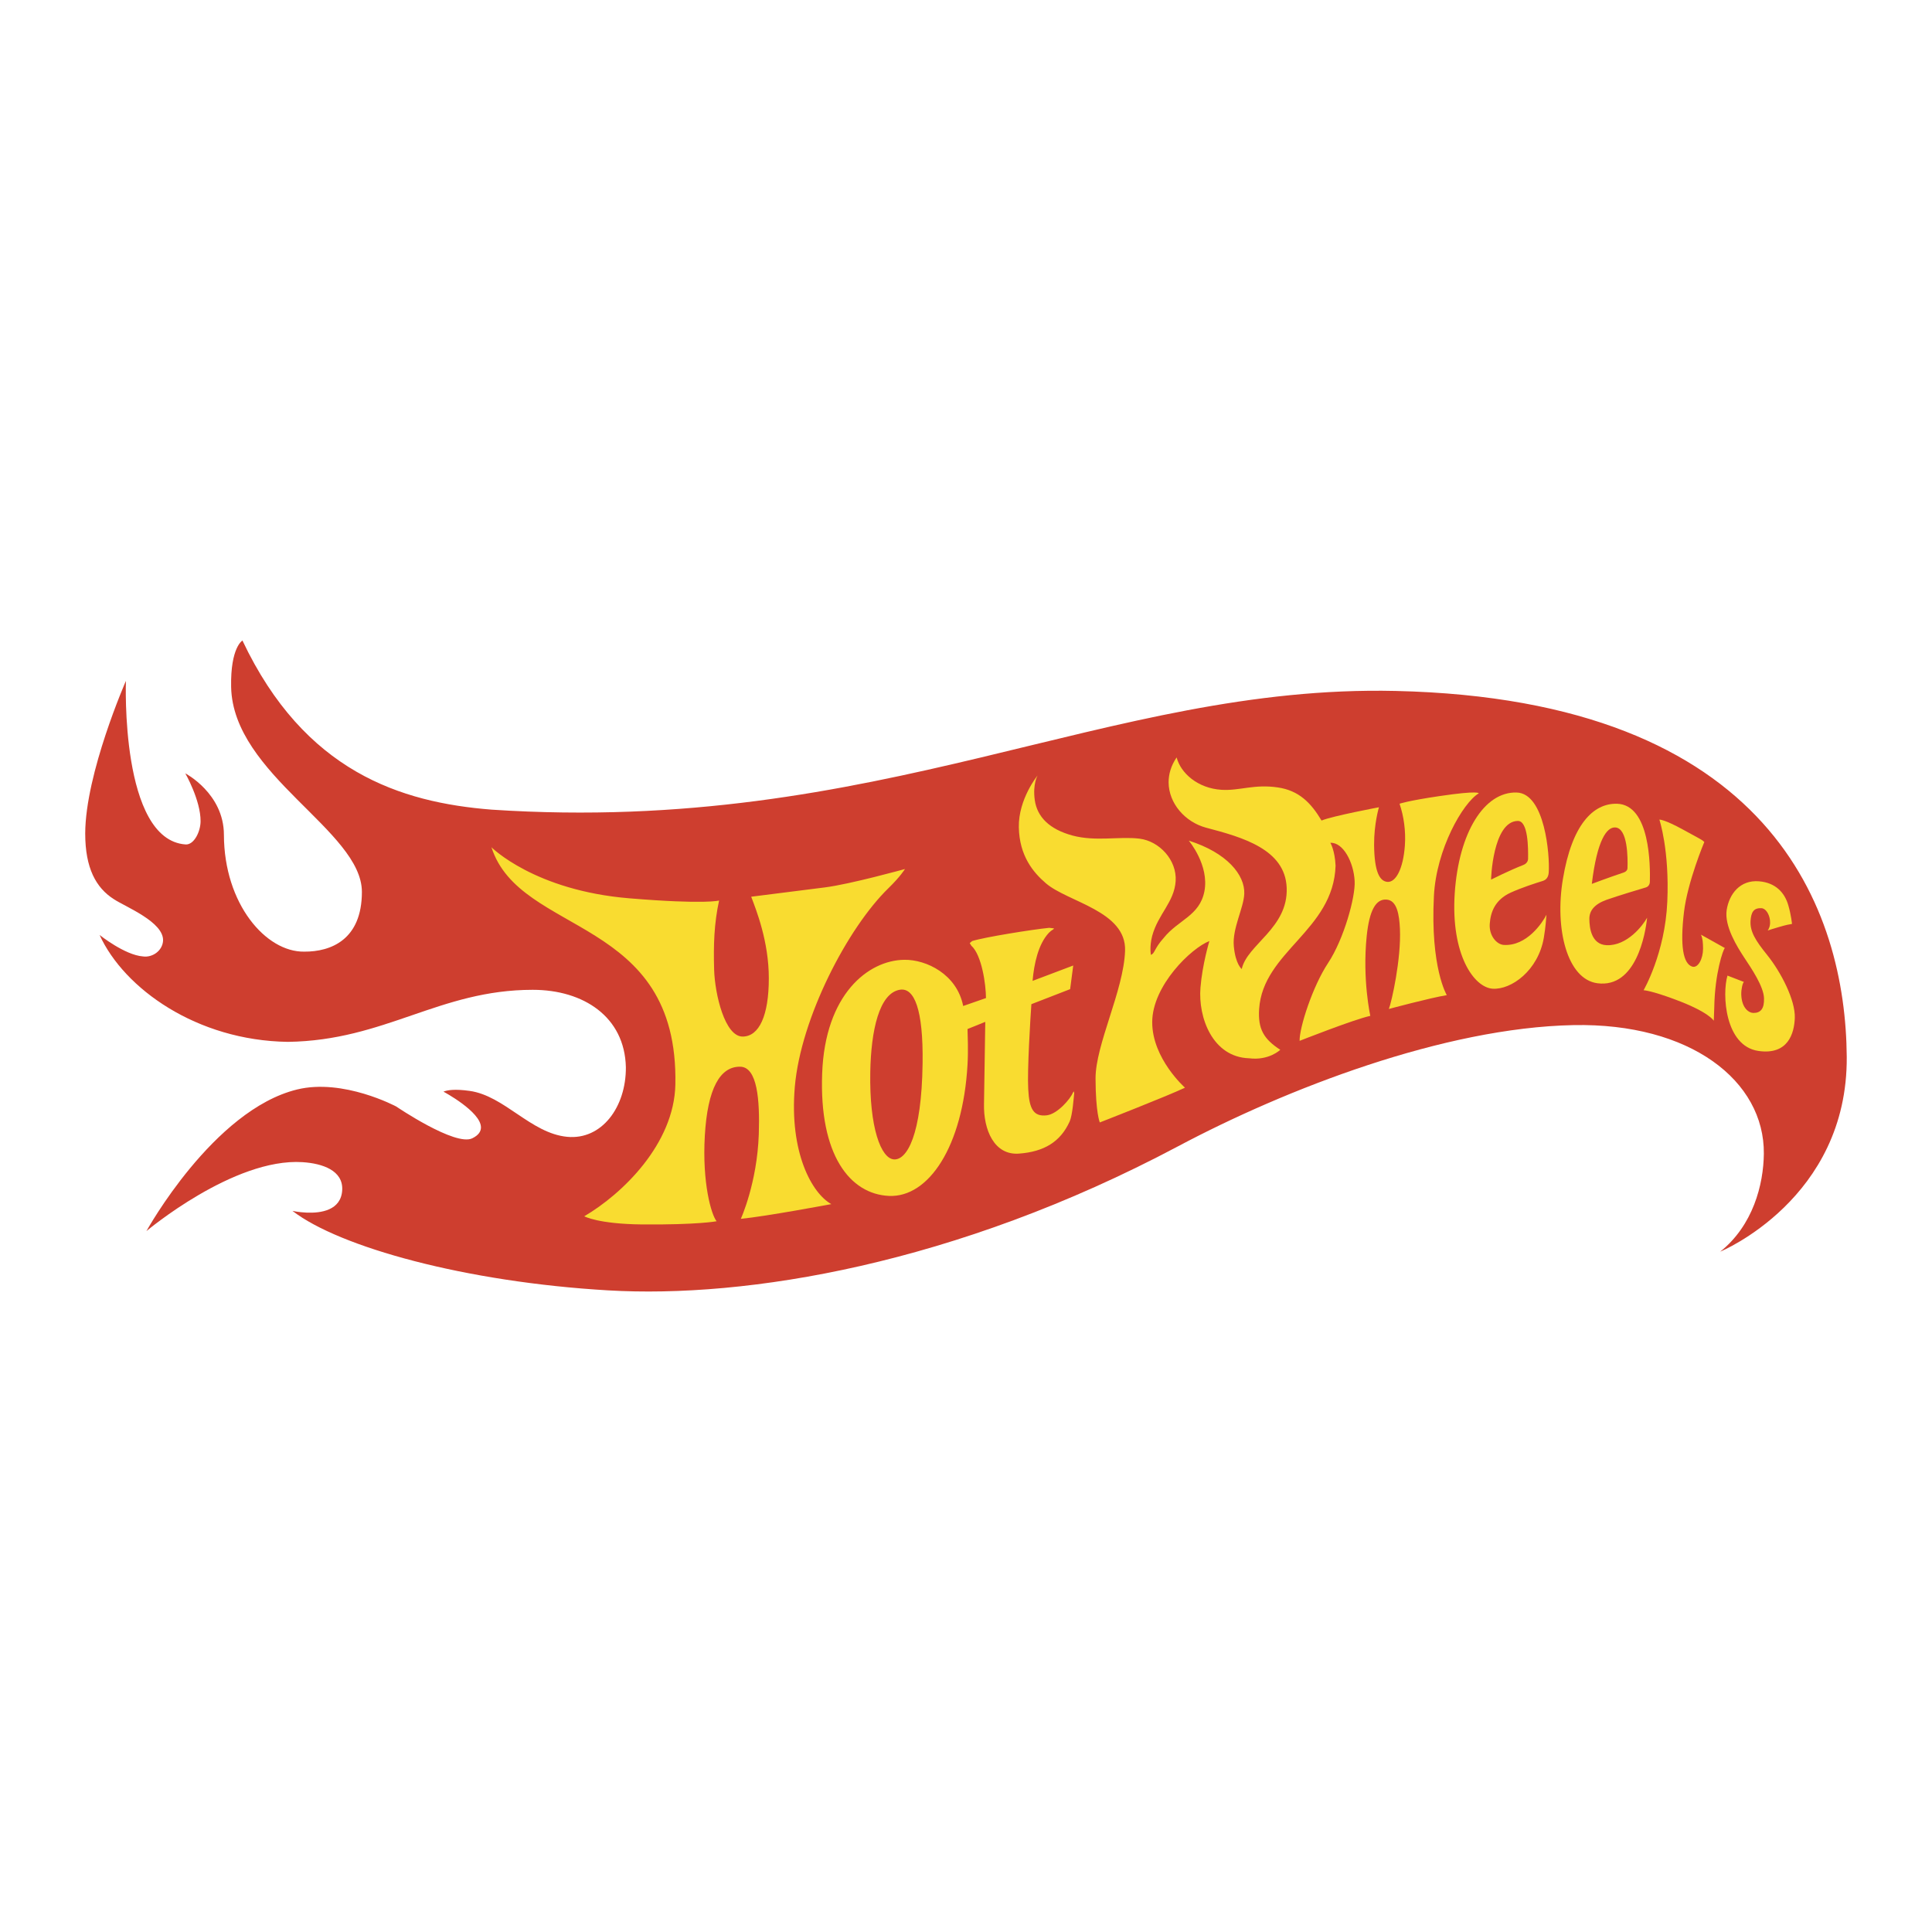
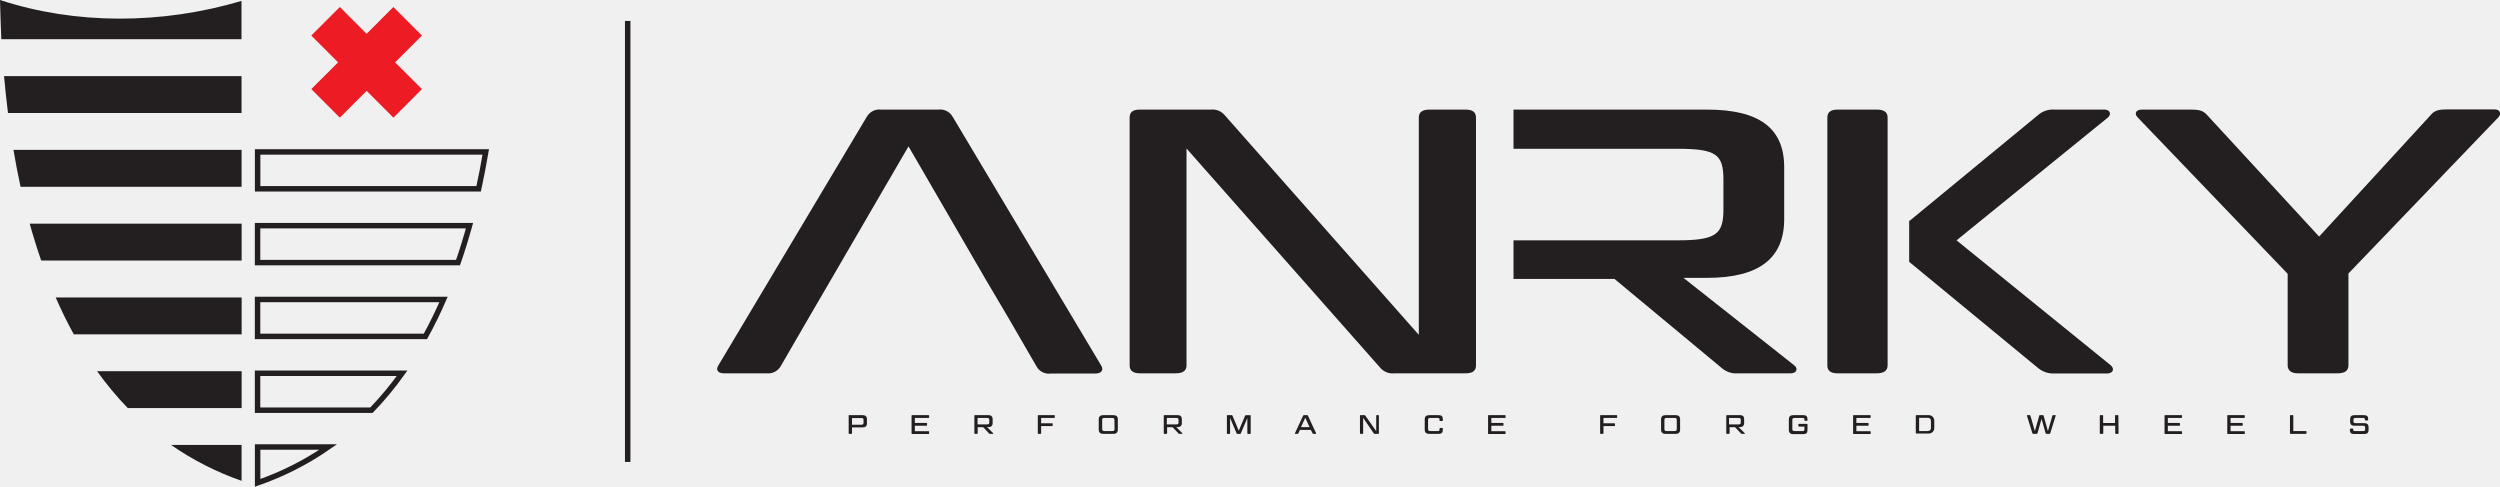
- <svg xmlns="http://www.w3.org/2000/svg" width="2500" height="2500" viewBox="0 0 192.756 192.756">
-   <g fill-rule="evenodd" clip-rule="evenodd">
-     <path fill="#fff" d="M0 0h192.756v192.756H0V0z" />
-     <path d="M139.252 68.936c-28.85-.659-51.38 14.397-90.194 11.843-9.083-.715-18.678-3.787-24.87-16.876 0 0-1.205.687-1.128 4.637.182 8.782 13.046 14.343 13.046 20.448 0 4.758-3.083 5.974-5.753 5.957-3.813.061-7.996-4.748-8.013-11.655-.004-4.133-3.852-6.132-3.852-6.132s1.534 2.676 1.523 4.775c0 1.026-.649 2.374-1.496 2.318-6.534-.461-5.952-16.32-5.952-16.32s-4.044 9.215-4.061 15.227c0 3.445 1.067 5.413 2.852 6.55 1.139.759 5.035 2.287 4.913 4.171-.076 1-1.076 1.676-2 1.544-1.819-.131-4.331-2.142-4.331-2.142 2.45 5.363 9.694 10.533 18.778 10.666 9.73-.133 15.111-5.193 24.437-5.193 5.061 0 9.176 2.687 9.292 7.722.028 3.978-2.407 7.274-5.853 6.945-3.632-.346-6.254-4.1-9.743-4.583-1.489-.209-2.23-.078-2.604.076 0 0 3.742 1.996 3.742 3.567 0 .406-.241.78-.857 1.083-1.687.851-7.594-3.166-7.594-3.166s-5.281-2.83-9.897-1.699c-8.37 2.046-15.029 14.129-15.029 14.129s8.698-7.32 15.568-6.879c1.994.126 4.065.824 3.967 2.78-.11 2.037-2.133 2.317-3.561 2.253-.791-.033-1.402-.17-1.402-.17 4.693 3.619 17.267 7.1 31.504 7.929 13.754.808 34.587-2.555 56.81-14.353 10.854-5.771 26.58-11.854 39.479-12.113 11.672-.234 19.078 5.557 19.006 12.837-.033 3.083-1.082 7.156-4.352 9.766 0 0 12.732-5.242 12.623-19.448-.113-14.475-7.346-35.632-44.998-36.494z" fill="#ce3e2f" />
-     <path d="M49.032 84.531s4.296 4.319 13.776 5.095c7.578.626 8.935.22 8.935.22-.5 2.318-.565 4.424-.494 6.902.076 2.472 1.076 6.691 2.856 6.67 1.633-.016 2.6-2.087 2.6-5.813 0-3.693-1.258-6.814-1.758-8.139 0 0 4.857-.62 7.346-.929s7.995-1.835 7.995-1.835-.45.748-1.648 1.912c-4.072 3.957-8.748 12.948-9.341 19.817-.561 6.561 1.713 10.638 3.644 11.704 0 0-6.513 1.225-9.03 1.468 0 0 1.628-3.557 1.793-8.463.109-3.402-.143-6.693-1.863-6.715-1.995-.022-3.248 2.147-3.523 6.885-.274 4.732.654 7.902 1.176 8.534 0 0-1.824.363-7.429.319-4.402-.045-5.776-.814-5.776-.814 3.787-2.22 8.968-7.209 9.09-13.144.34-16.887-15.482-14.755-18.349-23.674zM103.518 77.372s-1.92 2.346-1.869 5.165c.055 2.831 1.412 4.483 2.693 5.583 2.201 1.896 8.049 2.763 7.906 6.748-.143 3.985-2.951 9.331-2.945 12.737.01 3.413.424 4.381.424 4.381s6.67-2.6 8.5-3.468c0 0-3.275-2.896-3.27-6.534 0-3.642 3.891-7.396 5.703-8.094 0 0-.701 2.309-.889 4.644-.248 2.989 1.213 6.935 4.846 7.05 1.99.253 3.117-.846 3.117-.846-1.65-1.071-2.236-2.061-2.111-4.061.379-5.765 7.418-7.826 7.627-14.305-.07-1.555-.521-2.285-.521-2.285 1.279-.067 2.326 1.939 2.424 3.807.094 1.583-1.076 5.809-2.645 8.178-1.564 2.362-2.877 6.478-2.846 7.774 0 0 5.393-2.131 7.055-2.494 0 0-.807-3.61-.361-7.957.264-2.578.918-3.721 1.973-3.643 1.055.065 1.275 1.516 1.342 2.907.137 3.017-.83 7.313-1.105 8.006 0 0 4.088-1.1 5.781-1.38 0 0-1.654-2.725-1.285-9.891.234-4.67 2.885-9.292 4.473-10.242 0 0 .082-.319-3.914.274-3.201.472-3.988.763-3.988.763.418 1.22.637 2.71.531 4.176-.168 2.336-.906 3.671-1.73 3.622-.812-.061-1.312-1.055-1.34-3.681-.016-2.117.484-3.765.484-3.765s-4.654.874-5.727 1.324c-1.066-1.785-2.266-2.994-4.357-3.302-2.375-.352-3.818.346-5.617.237-2.385-.148-4.082-1.671-4.484-3.232-.561.819-.801 1.661-.801 2.485.01 2.089 1.631 3.962 3.746 4.528 3.59.945 7.893 2.137 8.035 6 .154 4.023-3.951 5.644-4.484 8.1 0 0-.627-.472-.791-2.28-.166-1.763.988-3.813 1.043-5.226.078-1.885-1.73-4.104-5.533-5.302 0 0 2.061 2.435 1.555 5.061-.488 2.457-2.609 2.83-4.064 4.649-.967 1.083-.854 1.511-1.27 1.687 0 0-.166-.775.125-1.897.594-2.187 2.199-3.357 2.342-5.468.131-2.104-1.627-3.983-3.604-4.231-1.986-.247-4.377.309-6.689-.312-2.303-.626-3.527-1.853-3.764-3.545-.221-1.606.279-2.445.279-2.445z" fill="#f9dc30" />
-     <path d="M150.715 89.059c1.088-.494 2.467-.939 3.213-1.17.33-.104.561-.363.59-.858.115-1.681-.375-7.89-3.205-7.961-3.225-.093-5.773 3.978-6.176 10.072-.395 6.089 1.906 9.369 3.781 9.502 1.873.12 4.545-1.819 5.109-5.078.182-1.032.264-2.302.264-2.302-.389.781-1.967 3.159-4.27 3.011-.697-.05-1.467-.917-1.389-2.094.083-1.17.511-2.396 2.083-3.122zm1.273-2.763c-1.41.548-3.219 1.461-3.219 1.461-.021.072.148-5.802 2.654-5.852 1.051-.028 1.051 2.752 1.033 3.787-.011.356-.313.548-.468.604zM164.332 91.559c-.418.77-1.996 2.831-4.045 2.743-1.533-.072-1.705-1.758-1.715-2.589-.021-.83.479-1.494 1.715-1.939 1.209-.424 3.391-1.078 3.928-1.237.314-.098.393-.401.393-.561.037-1.522.053-7.704-3.293-7.787-2.357-.048-4.484 2.067-5.385 7.518-.83 4.968.422 9.991 3.445 10.392 3.869.51 4.803-4.979 4.957-6.54zm-3.187-9.006c1.264.056 1.264 3.056 1.23 4.056-.006.198-.137.374-.455.467-1.242.411-3.105 1.109-3.105 1.109.537-4.428 1.505-5.665 2.33-5.632zM107.033 109.035c-.236.593-1.527 2.115-2.6 2.241-1.301.148-1.746-.604-1.846-2.61-.109-1.856.215-7.089.314-8.479l3.867-1.5.309-2.358-4.057 1.534c.148-1.709.566-3.665 1.627-4.798.318-.324.506-.33.506-.439l-.473-.056c-1.682.165-6.463.93-7.688 1.319l-.242.204.159.257c1.046.935 1.457 3.876 1.462 5.227l-2.275.791c-.626-3.176-3.681-4.638-5.87-4.609-3.631.043-7.913 3.473-8.198 11.336-.309 8.149 2.78 12.045 6.666 12.221 3.945.177 7.369-4.901 7.836-13.1.083-1.489.016-2.759 0-3.55l1.771-.715c-.018 1.467-.094 6.006-.127 8.192-.057 2.578 1.016 5.144 3.5 4.952 2.479-.187 4.127-1.165 5.051-3.215.279-.637.4-2.356.449-2.819l-.039-.181-.102.155zm-14.986-2.94c-.093 7.178-1.571 9.66-2.856 9.578-1.292-.083-2.463-3.148-2.363-8.71.072-4.105.874-7.908 2.983-8.222 1.391-.197 2.314 1.914 2.236 7.354zM174.652 91.868c.061-.787.258-1.292 1.072-1.258.438.006.791.582.867 1.193.043.368-.018.747-.227 1.033 0 0 .697-.23 1.121-.346.799-.232.996-.259 1.303-.309 0 0-.072-.83-.363-1.841-.363-1.291-1.285-2.28-2.934-2.413-1.869-.152-2.969 1.248-3.221 2.869-.24 1.626 1.057 3.676 1.742 4.726.758 1.137 1.951 2.907 1.984 4.077.033 1.023-.324 1.467-1.055 1.463-.445 0-1.172-.468-1.215-1.846-.012-.507.133-1.15.264-1.248l-1.639-.633c-.549 1.842-.273 7.028 3.084 7.518 2.967.429 3.578-1.764 3.633-3.291.064-1.78-1.379-4.572-2.764-6.292-1.163-1.441-1.718-2.337-1.652-3.402z" fill="#f9dc30" />
-     <path d="M172.092 94.587l-2.385-1.335c.18.396.201.841.207 1.4 0 1.001-.5 1.967-1.082 1.787-.912-.297-1.215-2.072-.824-5.417.361-3.056 2.033-7.018 2.033-7.018-.297-.27-.154-.139-2.1-1.221-1.928-1.06-2.385-1.011-2.385-1.011s1.018 3.023.791 8.183c-.219 5.161-2.367 8.841-2.367 8.841s.703.007 3.203.945c3.34 1.242 3.803 2.101 3.803 2.101l.049-1.396c.057-3.32.891-5.77 1.057-5.859z" fill="#f9dc30" />
+ <svg xmlns="http://www.w3.org/2000/svg" viewBox="0 0 457.07 88.99">
+   <defs>
+     <style>.cls-1{fill:#ed1c24;}.cls-1,.cls-2{fill-rule:evenodd;}.cls-2,.cls-4,.cls-5{fill:#231f20;}.cls-3{fill:none;}.cls-3,.cls-5{stroke:#231f20;stroke-miterlimit:10;}</style>
+   </defs>
+   <g id="Layer_2" data-name="Layer 2">
+     <g id="Layer_1-2" data-name="Layer 1">
+       <polygon class="cls-1" points="62.13 1.28 56.91 6.5 61.81 11.4 56.91 16.29 62.13 21.51 67.03 16.61 71.92 21.51 77.14 16.29 72.24 11.4 77.14 6.5 71.92 1.28 67.03 6.18 62.13 1.28" />
+       <path class="cls-2" d="M13.49,61.12H44.18V54.38h-34Q11.69,57.85,13.49,61.12Z" />
+       <path class="cls-2" d="M23.36,74.61H44.18V67.87H17.75A60.38,60.38,0,0,0,23.36,74.61Z" />
+       <path class="cls-2" d="M44.17,87.91c0-1.89,0-4.09,0-6.56H31.28A53.32,53.32,0,0,0,44.17,87.91Z" />
+       <path class="cls-2" d="M.74,13.92q.3,3.36.72,6.74h42.7c0-2.31,0-4.56,0-6.74Z" />
+       <path class="cls-2" d="M0,0C.06,1.8.14,5.34.24,7.17H44.15c0-2.49,0-4.85,0-7C29.49,4.51,13.76,4.52,0,0Z" />
+       <path class="cls-2" d="M2.46,27.4q.57,3.39,1.3,6.75H44.17q0-3.41,0-6.75Z" />
+       <path class="cls-2" d="M5.43,40.89q.95,3.42,2.1,6.74H44.18q0-3.35,0-6.74Z" />
+       <path class="cls-3" d="M77.78,61.5H47.09V54.75h34Q79.58,58.23,77.78,61.5Z" />
+       <path class="cls-3" d="M67.91,75H47.09V68.24H73.52A60.38,60.38,0,0,1,67.91,75Z" />
+       <path class="cls-3" d="M47.1,88.28c0-1.88,0-4.09,0-6.55H60A53.3,53.3,0,0,1,47.1,88.28Z" />
+       <path class="cls-3" d="M88.81,27.78q-.57,3.39-1.3,6.74H47.1V27.78Z" />
+       <path class="cls-3" d="M85.84,41.26q-.95,3.43-2.1,6.75H47.09V41.26Z" />
+       <path class="cls-4" d="M255,68.25a3,3,0,0,1-2.73-1.1l-35.34-40V66.8c0,1-.71,1.45-1.94,1.45h-6.61c-1.23,0-1.85-.48-1.85-1.45V21.48c0-1,.62-1.44,1.85-1.44h12.95a2.91,2.91,0,0,1,2.65,1.1L259.4,61.22V21.48c0-1,.7-1.44,1.94-1.44H268c1.23,0,1.85.48,1.85,1.44V66.8c0,1-.62,1.45-1.85,1.45Z" />
+       <path class="cls-4" d="M201.31,66.8,174.17,21.34a2.65,2.65,0,0,0-2.65-1.3h-10.4a2.63,2.63,0,0,0-2.64,1.3L131.34,66.8c-.53.83-.09,1.45,1,1.45h7.75a2.65,2.65,0,0,0,2.65-1.31l5.11-8.82L152,51l14.1-24.24L180.16,51l4.23,7.16,5.11,8.82a2.57,2.57,0,0,0,2.65,1.31h8.19C201.4,68.25,201.84,67.63,201.31,66.8Z" />
+       <path class="cls-4" d="M418.25,50.06,390.84,21.48c-.7-.69-.35-1.44.71-1.44h9.08c1.49,0,2.2.2,2.9,1L424,43.25,444.43,21c.7-.83,1.49-1,3-1h8.64c1,0,1.32.75.71,1.44L429.36,50V66.8c0,1-.71,1.45-1.94,1.45H420.1c-1.14,0-1.85-.48-1.85-1.45Z" />
+       <path class="cls-4" d="M328.05,66.8l-20.27-16h4.32c9.52,0,14.1-3.58,14.1-10.74V30.57c0-7.16-4.58-10.53-14.1-10.53H276.71V27.2h29.92c7.14,0,8.46,1,8.46,5.65v5.44c0,4.54-1.32,5.65-8.46,5.65H276.71V51h18.47l19.56,16.25a4,4,0,0,0,3.09,1h9.6C328.4,68.25,328.84,67.42,328.05,66.8Z" />
+       <path class="cls-4" d="M345.11,40.35h0V21.48c0-1-.71-1.44-1.94-1.44h-7.23c-1.23,0-1.85.48-1.85,1.44V66.8c0,1,.62,1.45,1.85,1.45h7.23c1.23,0,1.94-.48,1.94-1.45V47.38h0Z" />
+       <path class="cls-4" d="M385.92,66.8,357.71,43.94l27.68-22.46c.7-.62.35-1.44-.62-1.44h-9.08a4.11,4.11,0,0,0-3.08,1L349.16,40.35h-.11v7.52l23.56,19.41a4.39,4.39,0,0,0,3.08,1h9.61C386.36,68.25,386.62,67.42,385.92,66.8Z" />
+       <line class="cls-5" x1="114.76" y1="3.83" x2="114.76" y2="84.45" />
+       <path class="cls-4" d="M158.5,76.65v.74c0,.51-.26.75-.78.75h-1.95v1.07a.1.1,0,0,1-.11.11h-.4c-.07,0-.1,0-.1-.11V76c0-.07,0-.1.1-.1h2.46C158.24,75.9,158.5,76.14,158.5,76.65Zm-2.73,1h1.64c.4,0,.47-.08.47-.4v-.42c0-.33-.07-.4-.47-.4h-1.64Z" />
+       <path class="cls-4" d="M169.77,75.9a.09.09,0,0,1,.1.1v.3a.1.1,0,0,1-.1.11h-2.51v.92h2.12a.1.1,0,0,1,.11.11v.3a.1.1,0,0,1-.11.1h-2.12v1h2.51a.09.09,0,0,1,.1.1v.3a.1.1,0,0,1-.1.11h-3a.1.1,0,0,1-.11-.11V76c0-.07,0-.1.11-.1Z" />
+       <path class="cls-4" d="M181.48,76.65v.67a.68.68,0,0,1-.78.76h-.24l1.13,1.13c0,.05,0,.11,0,.11H181a.18.18,0,0,1-.17-.07l-1.08-1.15h-1v1.11a.1.1,0,0,1-.11.11h-.4a.1.1,0,0,1-.1-.11V76a.09.09,0,0,1,.1-.1h2.48C181.23,75.9,181.48,76.14,181.48,76.65Zm-2.75.94h1.67c.4,0,.47-.08.47-.4v-.38c0-.33-.07-.4-.47-.4h-1.67Z" />
+       <path class="cls-4" d="M190.35,77.39h2a.1.1,0,0,1,.11.11v.3a.1.1,0,0,1-.11.1h-2v1.31a.1.1,0,0,1-.11.11h-.4c-.07,0-.1,0-.1-.11V76c0-.07,0-.1.1-.1h2.9c.07,0,.11,0,.11.1v.3a.1.1,0,0,1-.11.11h-2.39Z" />
+       <path class="cls-4" d="M204.37,78.53c0,.54-.26.79-.82.79H201.7c-.55,0-.82-.25-.82-.79V76.68c0-.53.27-.78.82-.78h1.85c.56,0,.82.25.82.78Zm-.62-1.71c0-.34-.08-.41-.49-.41H202c-.4,0-.49.07-.49.41V78.4c0,.33.09.41.49.41h1.28c.41,0,.49-.08.49-.41Z" />
+       <path class="cls-4" d="M216.07,76.65v.67a.68.68,0,0,1-.78.76h-.24l1.12,1.13c0,.05,0,.11,0,.11h-.54a.21.21,0,0,1-.17-.07l-1.08-1.15h-1v1.11a.1.1,0,0,1-.11.11h-.4c-.07,0-.1,0-.1-.11V76c0-.07,0-.1.1-.1h2.48C215.81,75.9,216.07,76.14,216.07,76.65Zm-2.75.94H215c.4,0,.47-.08.47-.4v-.38c0-.33-.07-.4-.47-.4h-1.66Z" />
+       <path class="cls-4" d="M225.19,75.9a.13.13,0,0,1,.14.09l1.15,2.76L227.64,76c0-.06.06-.09.15-.09h.77c.07,0,.1,0,.1.1v3.21c0,.07,0,.11-.1.11h-.4a.1.1,0,0,1-.11-.11v-2.8l-1.19,2.81a.14.14,0,0,1-.15.1h-.47a.14.14,0,0,1-.15-.1l-1.2-2.82v2.81a.1.1,0,0,1-.11.11h-.36a.1.1,0,0,1-.11-.11V76c0-.07,0-.1.11-.1Z" />
+       <path class="cls-4" d="M239.66,78.6h-2l-.28.62a.14.14,0,0,1-.15.1h-.43c-.06,0-.08,0-.05-.11l1.5-3.22a.15.15,0,0,1,.15-.09h.57a.15.15,0,0,1,.15.09l1.5,3.22c0,.06,0,.11-.05.11h-.45a.14.14,0,0,1-.15-.1Zm-1.8-.51h1.56l-.78-1.72Z" />
+       <path class="cls-4" d="M251.32,79.32a.16.16,0,0,1-.15-.08l-1.95-2.84v2.81a.1.1,0,0,1-.11.11h-.37a.1.1,0,0,1-.1-.11V76a.09.09,0,0,1,.1-.1h.72a.16.16,0,0,1,.15.08l2,2.84V76c0-.07,0-.1.11-.1H252c.07,0,.1,0,.1.1v3.21c0,.07,0,.11-.1.11Z" />
+       <path class="cls-4" d="M263.69,78.24a.09.09,0,0,1,.1.1v.21c0,.56-.21.77-.79.77h-1.7c-.55,0-.82-.25-.82-.79V76.68c0-.53.27-.78.82-.78H263c.58,0,.79.21.79.76v.21c0,.07,0,.1-.1.1h-.39c-.07,0-.11,0-.11-.1V76.7c0-.2-.08-.29-.3-.29h-1.31c-.4,0-.49.07-.49.41V78.4c0,.33.09.41.49.41h1.31c.22,0,.3-.1.3-.29v-.18a.1.1,0,0,1,.11-.1Z" />
+       <path class="cls-4" d="M275.16,75.9c.07,0,.1,0,.1.1v.3c0,.07,0,.11-.1.11h-2.5v.92h2.12a.1.1,0,0,1,.1.11v.3a.09.09,0,0,1-.1.1h-2.12v1h2.5a.09.09,0,0,1,.1.1v.3c0,.07,0,.11-.1.11h-3c-.07,0-.1,0-.1-.11V76c0-.07,0-.1.1-.1Z" />
+       <path class="cls-4" d="M293.16,77.39h2a.1.1,0,0,1,.1.11v.3a.09.09,0,0,1-.1.1h-2v1.31a.1.1,0,0,1-.11.11h-.4c-.07,0-.1,0-.1-.11V76c0-.07,0-.1.1-.1h2.9c.07,0,.11,0,.11.1v.3a.1.1,0,0,1-.11.11h-2.39Z" />
+       <path class="cls-4" d="M307.17,78.53c0,.54-.26.79-.81.79h-1.85c-.55,0-.82-.25-.82-.79V76.68c0-.53.27-.78.82-.78h1.85c.55,0,.81.25.81.78Zm-.61-1.71c0-.34-.09-.41-.49-.41h-1.28c-.4,0-.49.07-.49.41V78.4c0,.33.09.41.49.41h1.28c.4,0,.49-.08.49-.41Z" />
+       <path class="cls-4" d="M318.88,76.65v.67a.69.69,0,0,1-.79.76h-.23L319,79.21c0,.05,0,.11,0,.11h-.53a.19.19,0,0,1-.17-.07l-1.08-1.15h-1v1.11a.1.1,0,0,1-.1.11h-.4a.1.1,0,0,1-.11-.11V76c0-.07,0-.1.11-.1h2.47C318.62,75.9,318.88,76.14,318.88,76.65Zm-2.76.94h1.67c.4,0,.47-.08.47-.4v-.38c0-.33-.07-.4-.47-.4h-1.67Z" />
+       <path class="cls-4" d="M330,76.93c-.07,0-.1,0-.1-.09V76.7c0-.2-.1-.29-.31-.29h-1.41c-.4,0-.49.07-.49.41V78.4c0,.33.09.41.49.41h1.41c.21,0,.31-.1.31-.29V78h-1c-.07,0-.1,0-.1-.1v-.3c0-.07,0-.1.1-.1h1.45c.07,0,.11,0,.11.1v1c0,.56-.22.77-.79.77h-1.8c-.55,0-.82-.25-.82-.79V76.68c0-.53.27-.78.82-.78h1.8c.57,0,.79.21.79.76v.18c0,.06,0,.09-.11.09Z" />
+       <path class="cls-4" d="M341.91,75.9a.09.09,0,0,1,.1.1v.3a.1.1,0,0,1-.1.11H339.4v.92h2.12a.1.1,0,0,1,.11.11v.3a.1.1,0,0,1-.11.1H339.4v1h2.51a.09.09,0,0,1,.1.1v.3a.1.1,0,0,1-.1.11h-3a.1.1,0,0,1-.11-.11V76c0-.07,0-.1.11-.1Z" />
+       <path class="cls-4" d="M352.57,75.9a1,1,0,0,1,1.07,1v1.36a1,1,0,0,1-1.07,1h-2.2a.1.1,0,0,1-.11-.11V76c0-.07,0-.1.11-.1Zm-1.7,2.91h1.42c.54,0,.74-.18.74-.63V77c0-.45-.2-.62-.74-.62h-1.42Z" />
+       <path class="cls-4" d="M374.14,79.32a.13.13,0,0,1-.14-.1l-.75-2.64-.74,2.64a.13.13,0,0,1-.14.1h-.64a.15.15,0,0,1-.15-.1l-1-3.22c0-.07,0-.1.08-.1h.43a.12.12,0,0,1,.13.1l.81,2.81.8-2.81c0-.07.05-.1.13-.1h.53a.12.12,0,0,1,.14.1l.79,2.82.81-2.82a.12.12,0,0,1,.14-.1h.4c.07,0,.09,0,.07.1l-1,3.22a.13.13,0,0,1-.14.1Z" />
+       <path class="cls-4" d="M387.33,79.21c0,.07,0,.11-.1.11h-.4a.1.1,0,0,1-.11-.11V77.84h-2.18v1.37a.1.1,0,0,1-.11.11H384a.1.1,0,0,1-.1-.11V76a.09.09,0,0,1,.1-.1h.4c.07,0,.11,0,.11.1v1.34h2.18V76c0-.07,0-.1.11-.1h.4c.07,0,.1,0,.1.1Z" />
+       <path class="cls-4" d="M398.84,75.9a.09.09,0,0,1,.1.1v.3a.1.1,0,0,1-.1.11h-2.5v.92h2.12a.1.1,0,0,1,.1.11v.3a.09.09,0,0,1-.1.1h-2.12v1h2.5a.09.09,0,0,1,.1.1v.3a.1.1,0,0,1-.1.11h-3c-.07,0-.1,0-.1-.11V76c0-.07,0-.1.1-.1Z" />
+       <path class="cls-4" d="M410.31,75.9a.09.09,0,0,1,.1.1v.3a.1.1,0,0,1-.1.11h-2.5v.92h2.11a.1.1,0,0,1,.11.11v.3c0,.07,0,.1-.11.1h-2.11v1h2.5a.09.09,0,0,1,.1.1v.3a.1.1,0,0,1-.1.11h-3c-.07,0-.1,0-.1-.11V76c0-.07,0-.1.1-.1Z" />
+       <path class="cls-4" d="M419.28,78.81h2.31a.09.09,0,0,1,.1.1v.3a.1.1,0,0,1-.1.11h-2.82c-.07,0-.1,0-.1-.11V76c0-.07,0-.1.1-.1h.4c.07,0,.11,0,.11.1Z" />
+       <path class="cls-4" d="M430.11,78.34a.1.1,0,0,1,.11.11v.07c0,.19.08.29.29.29H432c.35,0,.42-.07.42-.36V78.2c0-.28-.07-.36-.42-.36h-1.55c-.53,0-.78-.24-.78-.74v-.45c0-.51.25-.75.78-.75h1.73c.57,0,.79.21.79.76v.1a.1.1,0,0,1-.11.11h-.38a.1.1,0,0,1-.11-.11V76.7c0-.2-.09-.29-.3-.29h-1.37c-.34,0-.42.07-.42.35V77c0,.29.08.36.42.36h1.55c.54,0,.79.24.79.75v.49c0,.51-.25.75-.79.75h-1.83c-.58,0-.8-.21-.8-.77v-.1a.1.1,0,0,1,.11-.11Z" />
+     </g>
  </g>
</svg>
